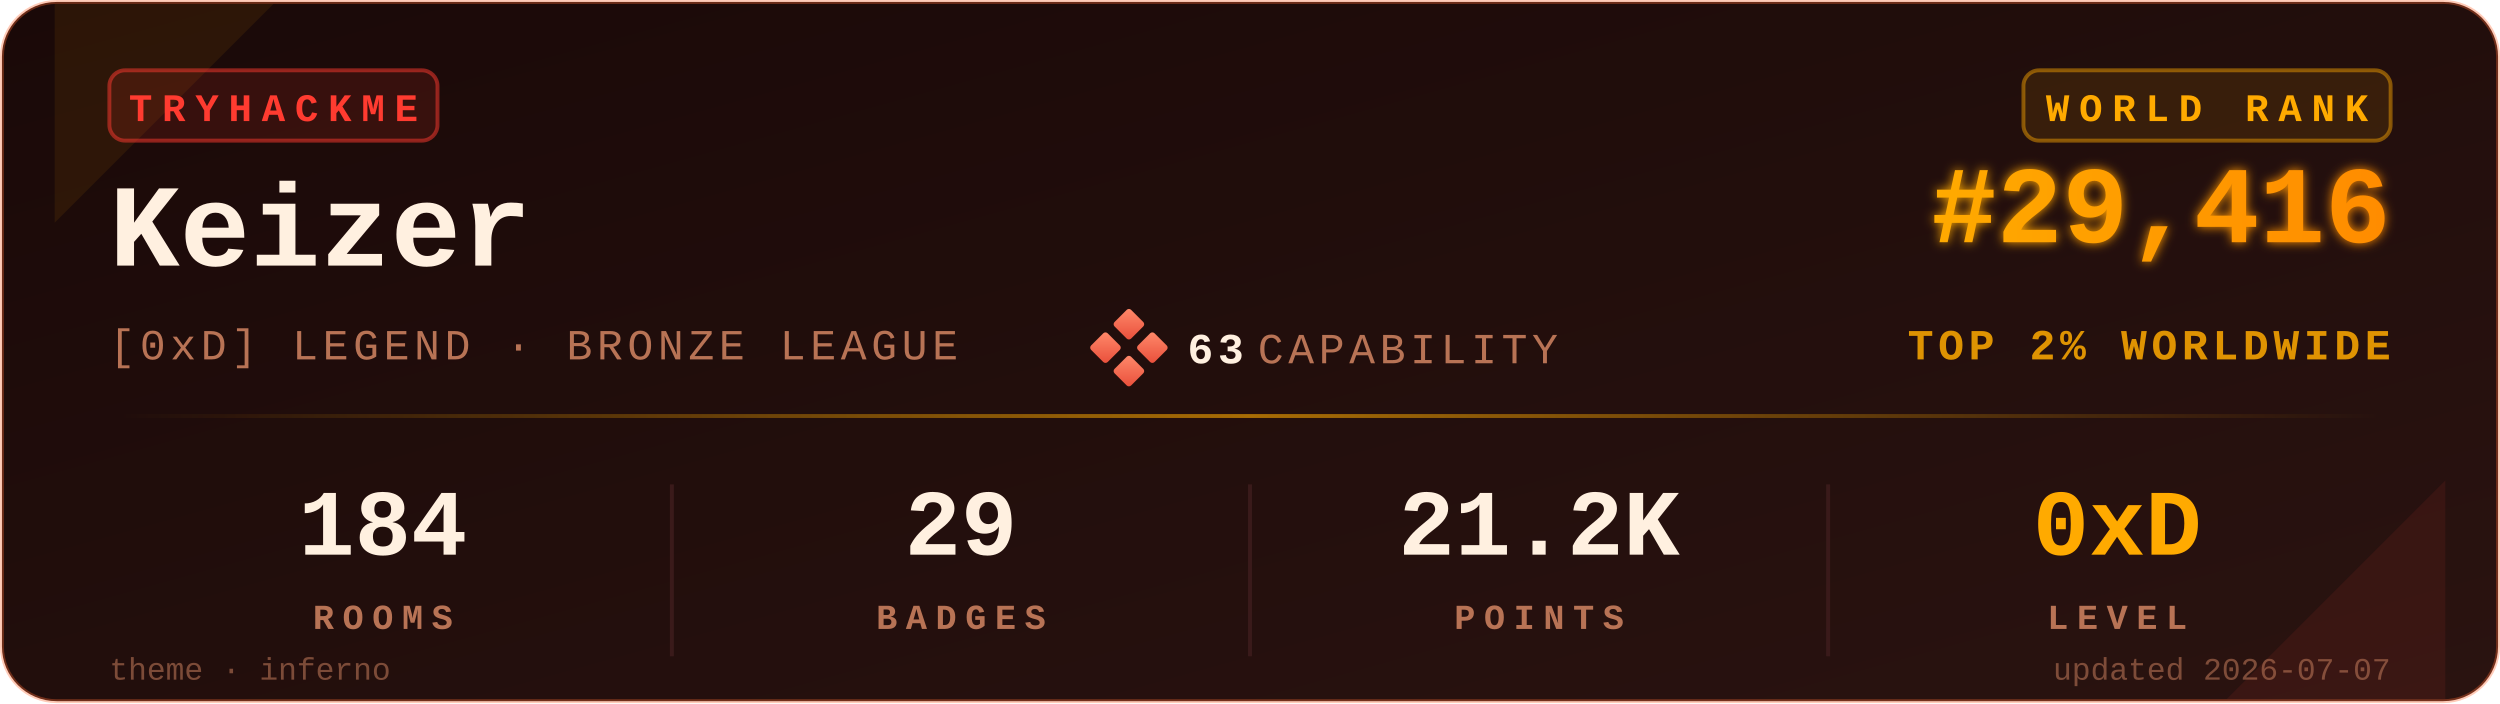
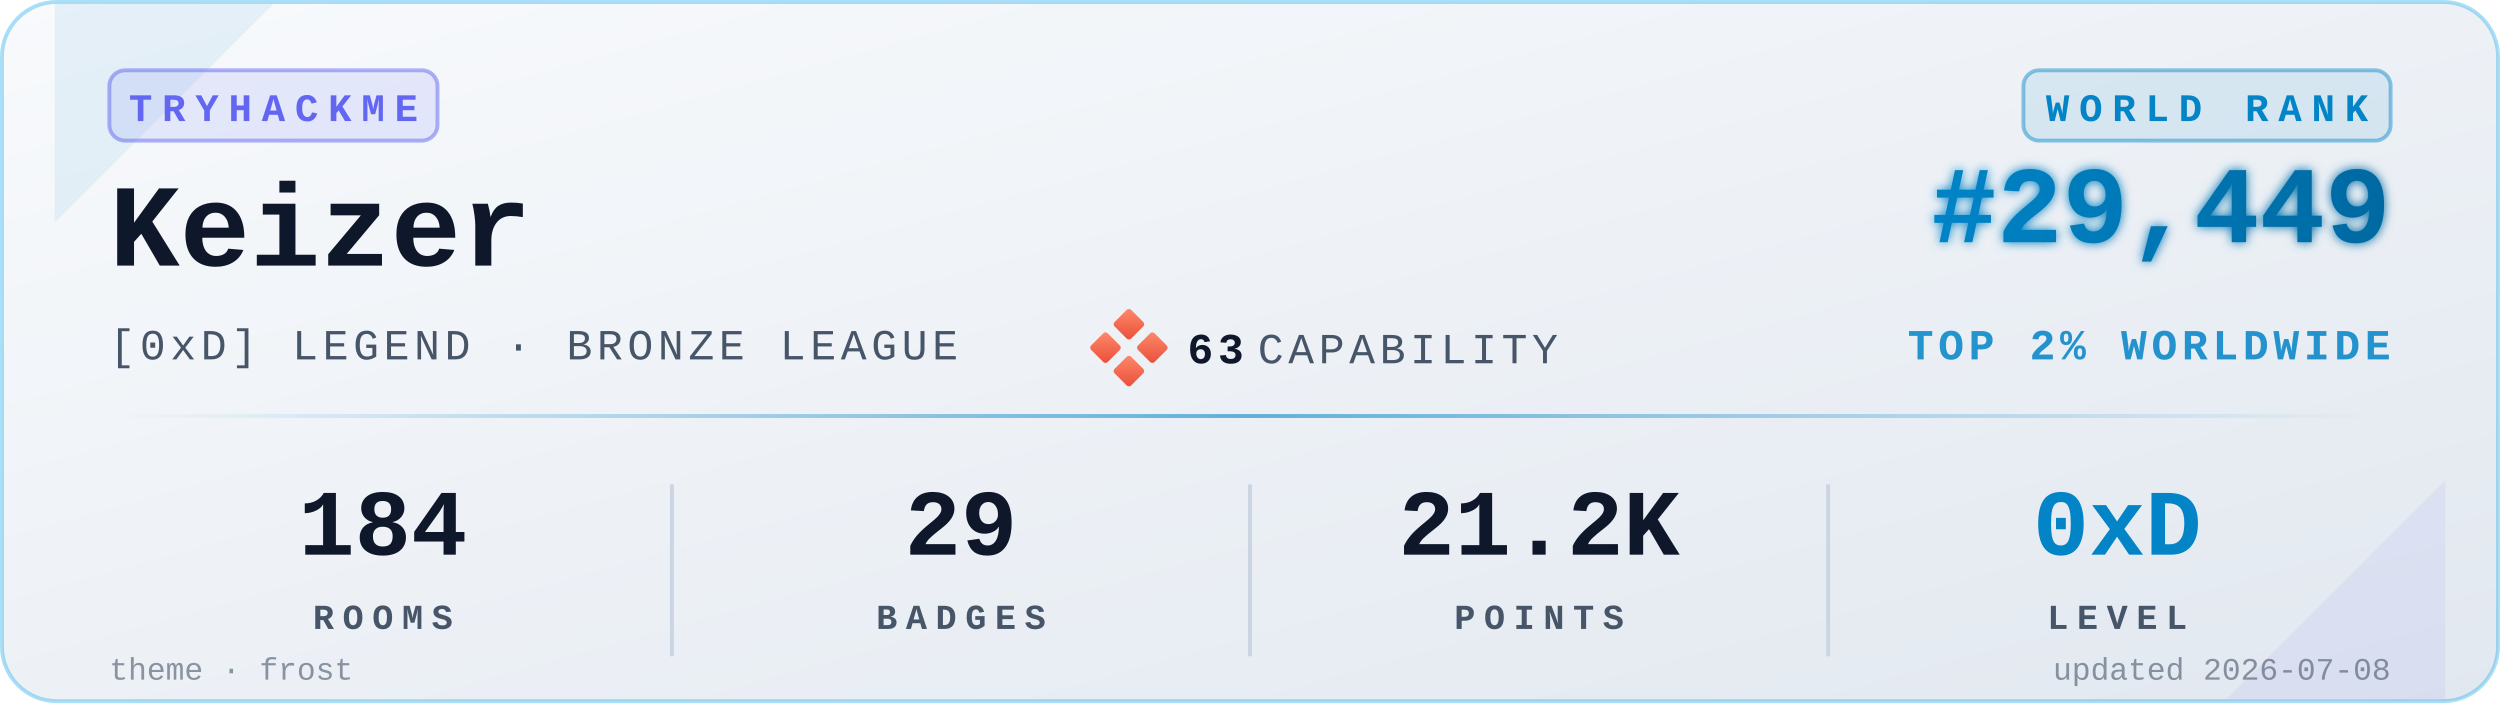
<svg xmlns="http://www.w3.org/2000/svg" viewBox="0 0 640 180" width="640" height="180" role="img" aria-label="TryHackMe stats for Keizer">
  <defs>
    <linearGradient id="bgGrad" x1="0" y1="0" x2="1" y2="1">
-       <stop offset="0%" stop-color="#1a0908" />
-       <stop offset="100%" stop-color="#2a1310" />
+       <stop offset="0%" stop-color="#f8fafc" />
+       <stop offset="100%" stop-color="#e2e8f0" />
    </linearGradient>
    <linearGradient id="rankGrad" x1="0" y1="0" x2="1" y2="0">
-       <stop offset="0%" stop-color="#FFAA00" />
-       <stop offset="100%" stop-color="#FF8C00" />
+       <stop offset="0%" stop-color="#0284C7" />
+       <stop offset="100%" stop-color="#0369A1" />
    </linearGradient>
    <linearGradient id="accentGrad" x1="0" y1="0" x2="1" y2="0">
-       <stop offset="0%" stop-color="#FFAA00" stop-opacity="0" />
-       <stop offset="50%" stop-color="#FFAA00" stop-opacity="0.6" />
-       <stop offset="100%" stop-color="#FFAA00" stop-opacity="0" />
+       <stop offset="0%" stop-color="#0284C7" stop-opacity="0" />
+       <stop offset="50%" stop-color="#0284C7" stop-opacity="0.6" />
+       <stop offset="100%" stop-color="#0284C7" stop-opacity="0" />
    </linearGradient>
    <linearGradient id="capGrad" x1="0" y1="0" x2="1" y2="1">
      <stop offset="0%" stop-color="#ff8a6b" />
      <stop offset="100%" stop-color="#e94e3a" />
    </linearGradient>
    <filter id="glow" x="-20%" y="-20%" width="140%" height="140%">
      <feGaussianBlur stdDeviation="1.4" result="b" />
      <feMerge>
        <feMergeNode in="b" />
        <feMergeNode in="SourceGraphic" />
      </feMerge>
    </filter>
  </defs>
-   <rect x="0.5" y="0.5" width="639" height="179" rx="14" ry="14" fill="url(#bgGrad)" stroke="#FF6B35" stroke-opacity="0.35" stroke-width="1" />
-   <path d="M 14,1 L 70,1 L 14,57 Z" fill="#FFAA00" opacity="0.08" />
-   <path d="M 626,179 L 570,179 L 626,123 Z" fill="#FF3B30" opacity="0.08" />
+   <rect x="0.5" y="0.5" width="639" height="179" rx="14" ry="14" fill="url(#bgGrad)" stroke="#0EA5E9" stroke-opacity="0.35" stroke-width="1" />
+   <path d="M 14,1 L 70,1 L 14,57 Z" fill="#0284C7" opacity="0.08" />
+   <path d="M 626,179 L 570,179 L 626,123 Z" fill="#6366F1" opacity="0.08" />
  <g transform="translate(28,18)">
-     <rect x="0" y="0" width="84" height="18" rx="4" ry="4" fill="#FF3B30" fill-opacity="0.12" stroke="#FF3B30" stroke-opacity="0.5" />
-     <text x="42" y="13" fill="#FF3B30" font-family="ui-monospace,'SF Mono','Menlo','Cascadia Code','Consolas','Liberation Mono',monospace" font-size="10" font-weight="700" letter-spacing="2.5" text-anchor="middle">TRYHACKME</text>
+     <rect x="0" y="0" width="84" height="18" rx="4" ry="4" fill="#6366F1" fill-opacity="0.12" stroke="#6366F1" stroke-opacity="0.5" />
+     <text x="42" y="13" fill="#6366F1" font-family="ui-monospace,'SF Mono','Menlo','Cascadia Code','Consolas','Liberation Mono',monospace" font-size="10" font-weight="700" letter-spacing="2.5" text-anchor="middle">TRYHACKME</text>
  </g>
-   <text x="28" y="68" fill="#FFF0E0" font-family="ui-monospace,'SF Mono','Menlo','Cascadia Code','Consolas','Liberation Mono',monospace" font-size="30" font-weight="700">Keizer</text>
-   <text x="28" y="92" fill="#B87355" font-family="ui-monospace,'SF Mono','Menlo','Cascadia Code','Consolas','Liberation Mono',monospace" font-size="11" font-weight="500" letter-spacing="1.2">[0xD] LEGEND · BRONZE LEAGUE</text>
+   <text x="28" y="68" fill="#0f172a" font-family="ui-monospace,'SF Mono','Menlo','Cascadia Code','Consolas','Liberation Mono',monospace" font-size="30" font-weight="700">Keizer</text>
+   <text x="28" y="92" fill="#475569" font-family="ui-monospace,'SF Mono','Menlo','Cascadia Code','Consolas','Liberation Mono',monospace" font-size="11" font-weight="500" letter-spacing="1.2">[0xD] LEGEND · BRONZE LEAGUE</text>
  <g transform="translate(280,80)">
    <rect x="6" y="0" width="6" height="6" rx="0.8" fill="url(#capGrad)" transform="rotate(45 9 3)" />
    <rect x="0" y="6" width="6" height="6" rx="0.8" fill="url(#capGrad)" transform="rotate(45 3 9)" />
    <rect x="12" y="6" width="6" height="6" rx="0.8" fill="url(#capGrad)" transform="rotate(45 15 9)" />
    <rect x="6" y="12" width="6" height="6" rx="0.8" fill="url(#capGrad)" transform="rotate(45 9 15)" />
-     <text x="24" y="13" fill="#FFF0E0" font-family="ui-monospace,'SF Mono','Menlo','Cascadia Code','Consolas','Liberation Mono',monospace" font-size="11" font-weight="700" letter-spacing="1.2">63</text>
-     <text x="42" y="13" fill="#B87355" font-family="ui-monospace,'SF Mono','Menlo','Cascadia Code','Consolas','Liberation Mono',monospace" font-size="11" font-weight="500" letter-spacing="1.2">CAPABILITY</text>
+     <text x="24" y="13" fill="#0f172a" font-family="ui-monospace,'SF Mono','Menlo','Cascadia Code','Consolas','Liberation Mono',monospace" font-size="11" font-weight="700" letter-spacing="1.2">63</text>
+     <text x="42" y="13" fill="#475569" font-family="ui-monospace,'SF Mono','Menlo','Cascadia Code','Consolas','Liberation Mono',monospace" font-size="11" font-weight="500" letter-spacing="1.2">CAPABILITY</text>
  </g>
  <g transform="translate(612,18)">
-     <rect x="-94" y="0" width="94" height="18" rx="4" ry="4" fill="#FFAA00" fill-opacity="0.10" stroke="#FFAA00" stroke-opacity="0.45" />
-     <text x="-47" y="13" fill="#FFAA00" font-family="ui-monospace,'SF Mono','Menlo','Cascadia Code','Consolas','Liberation Mono',monospace" font-size="10" font-weight="700" letter-spacing="2.5" text-anchor="middle">WORLD RANK</text>
+     <rect x="-94" y="0" width="94" height="18" rx="4" ry="4" fill="#0284C7" fill-opacity="0.10" stroke="#0284C7" stroke-opacity="0.45" />
+     <text x="-47" y="13" fill="#0284C7" font-family="ui-monospace,'SF Mono','Menlo','Cascadia Code','Consolas','Liberation Mono',monospace" font-size="10" font-weight="700" letter-spacing="2.5" text-anchor="middle">WORLD RANK</text>
  </g>
-   <text x="612" y="62" fill="url(#rankGrad)" font-family="ui-monospace,'SF Mono','Menlo','Cascadia Code','Consolas','Liberation Mono',monospace" font-size="28" font-weight="700" text-anchor="end" filter="url(#glow)">#29,416</text>
-   <text x="612" y="92" fill="#FFAA00" fill-opacity="0.85" font-family="ui-monospace,'SF Mono','Menlo','Cascadia Code','Consolas','Liberation Mono',monospace" font-size="11" font-weight="600" letter-spacing="1.2" text-anchor="end">TOP 2% WORLDWIDE</text>
+   <text x="612" y="62" fill="url(#rankGrad)" font-family="ui-monospace,'SF Mono','Menlo','Cascadia Code','Consolas','Liberation Mono',monospace" font-size="28" font-weight="700" text-anchor="end" filter="url(#glow)">#29,449</text>
+   <text x="612" y="92" fill="#0284C7" fill-opacity="0.85" font-family="ui-monospace,'SF Mono','Menlo','Cascadia Code','Consolas','Liberation Mono',monospace" font-size="11" font-weight="600" letter-spacing="1.2" text-anchor="end">TOP 2% WORLDWIDE</text>
  <rect x="28" y="106" width="584" height="1" fill="url(#accentGrad)" />
  <g font-family="ui-monospace,'SF Mono','Menlo','Cascadia Code','Consolas','Liberation Mono',monospace" text-anchor="middle">
-     <text x="98" y="142" fill="#FFF0E0" font-size="24" font-weight="700">184</text>
-     <text x="98" y="161" fill="#B87355" font-size="9" font-weight="600" letter-spacing="2.2">ROOMS</text>
-     <text x="246" y="142" fill="#FFF0E0" font-size="24" font-weight="700">29</text>
-     <text x="246" y="161" fill="#B87355" font-size="9" font-weight="600" letter-spacing="2.2">BADGES</text>
-     <text x="394" y="142" fill="#FFF0E0" font-size="24" font-weight="700">21.2K</text>
-     <text x="394" y="161" fill="#B87355" font-size="9" font-weight="600" letter-spacing="2.2">POINTS</text>
-     <text x="542" y="142" fill="#FFAA00" font-size="24" font-weight="700">0xD</text>
-     <text x="542" y="161" fill="#B87355" font-size="9" font-weight="600" letter-spacing="2.2">LEVEL</text>
+     <text x="98" y="142" fill="#0f172a" font-size="24" font-weight="700">184</text>
+     <text x="98" y="161" fill="#475569" font-size="9" font-weight="600" letter-spacing="2.2">ROOMS</text>
+     <text x="246" y="142" fill="#0f172a" font-size="24" font-weight="700">29</text>
+     <text x="246" y="161" fill="#475569" font-size="9" font-weight="600" letter-spacing="2.2">BADGES</text>
+     <text x="394" y="142" fill="#0f172a" font-size="24" font-weight="700">21.2K</text>
+     <text x="394" y="161" fill="#475569" font-size="9" font-weight="600" letter-spacing="2.2">POINTS</text>
+     <text x="542" y="142" fill="#0284C7" font-size="24" font-weight="700">0xD</text>
+     <text x="542" y="161" fill="#475569" font-size="9" font-weight="600" letter-spacing="2.2">LEVEL</text>
  </g>
-   <line x1="172" y1="124" x2="172" y2="168" stroke="#3a1a1a" stroke-width="1" />
-   <line x1="320" y1="124" x2="320" y2="168" stroke="#3a1a1a" stroke-width="1" />
-   <line x1="468" y1="124" x2="468" y2="168" stroke="#3a1a1a" stroke-width="1" />
-   <text x="28" y="174" fill="#B87355" fill-opacity="0.6" font-family="ui-monospace,'SF Mono','Menlo','Cascadia Code','Consolas','Liberation Mono',monospace" font-size="8" font-weight="500">theme · inferno</text>
-   <text x="612" y="174" fill="#B87355" fill-opacity="0.6" font-family="ui-monospace,'SF Mono','Menlo','Cascadia Code','Consolas','Liberation Mono',monospace" font-size="8" font-weight="500" text-anchor="end">updated 2026-07-07</text>
+   <line x1="172" y1="124" x2="172" y2="168" stroke="#cbd5e1" stroke-width="1" />
+   <line x1="320" y1="124" x2="320" y2="168" stroke="#cbd5e1" stroke-width="1" />
+   <line x1="468" y1="124" x2="468" y2="168" stroke="#cbd5e1" stroke-width="1" />
+   <text x="28" y="174" fill="#475569" fill-opacity="0.6" font-family="ui-monospace,'SF Mono','Menlo','Cascadia Code','Consolas','Liberation Mono',monospace" font-size="8" font-weight="500">theme · frost</text>
+   <text x="612" y="174" fill="#475569" fill-opacity="0.6" font-family="ui-monospace,'SF Mono','Menlo','Cascadia Code','Consolas','Liberation Mono',monospace" font-size="8" font-weight="500" text-anchor="end">updated 2026-07-08</text>
</svg>
